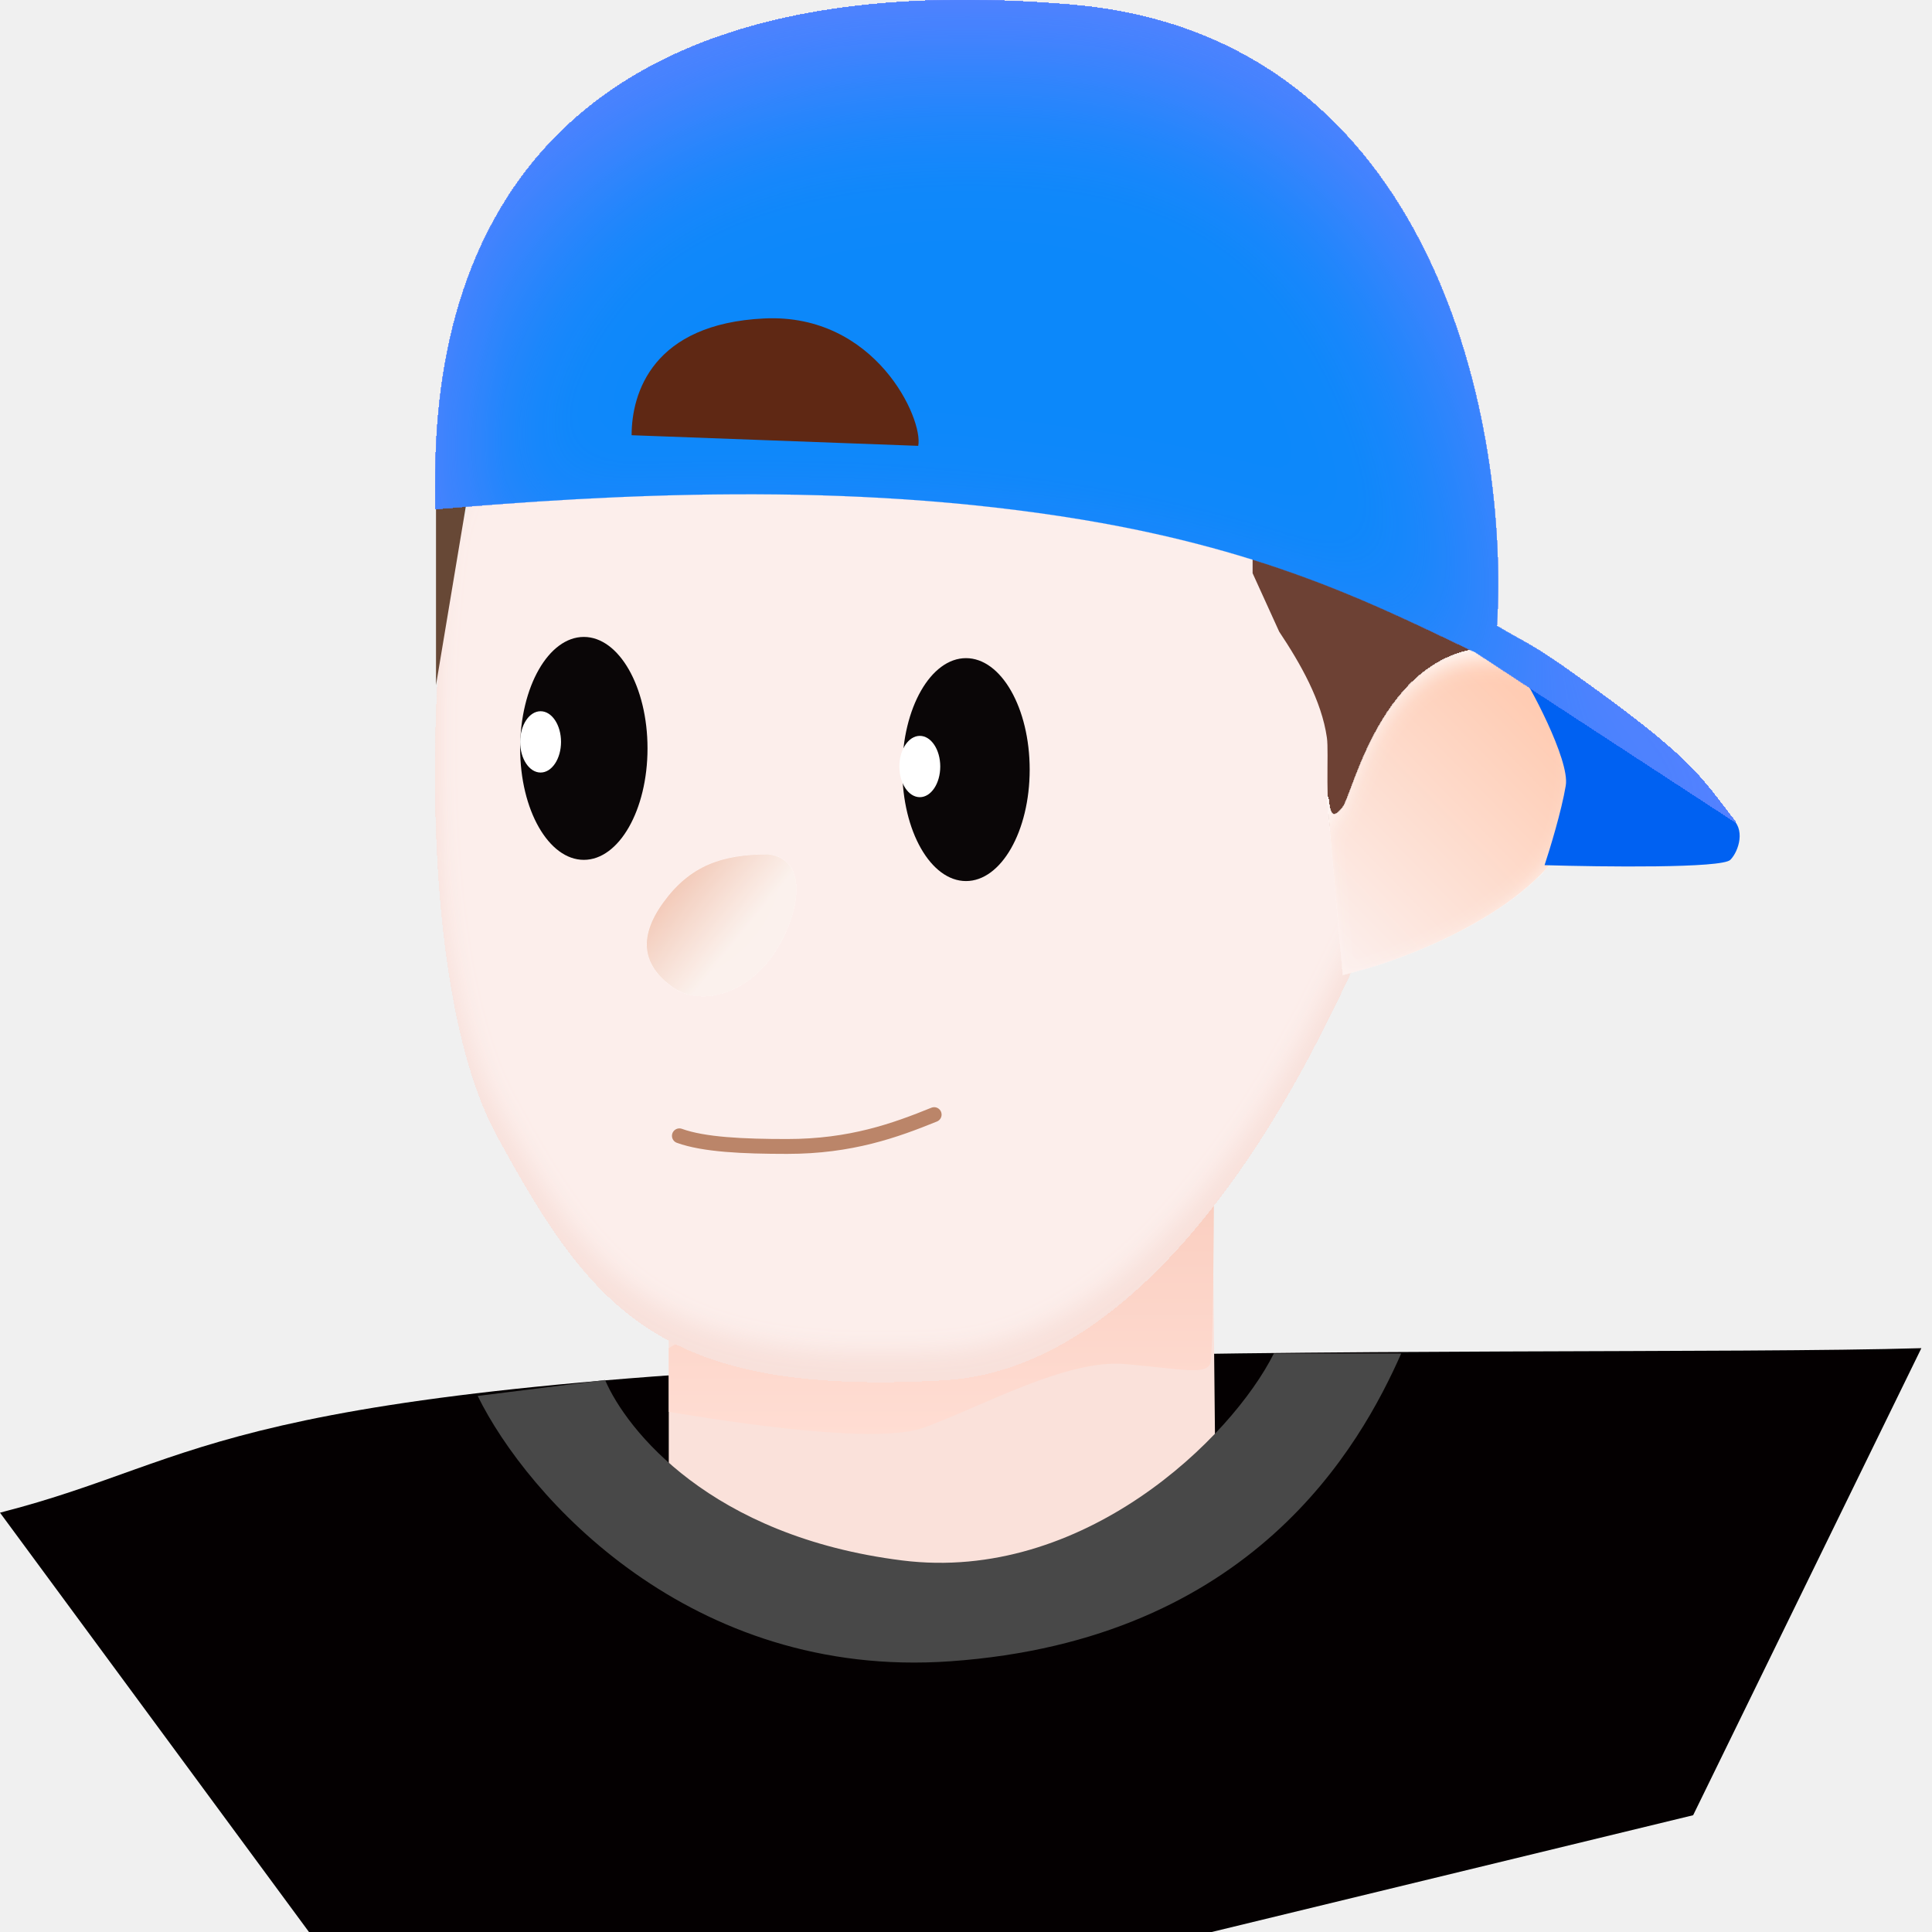
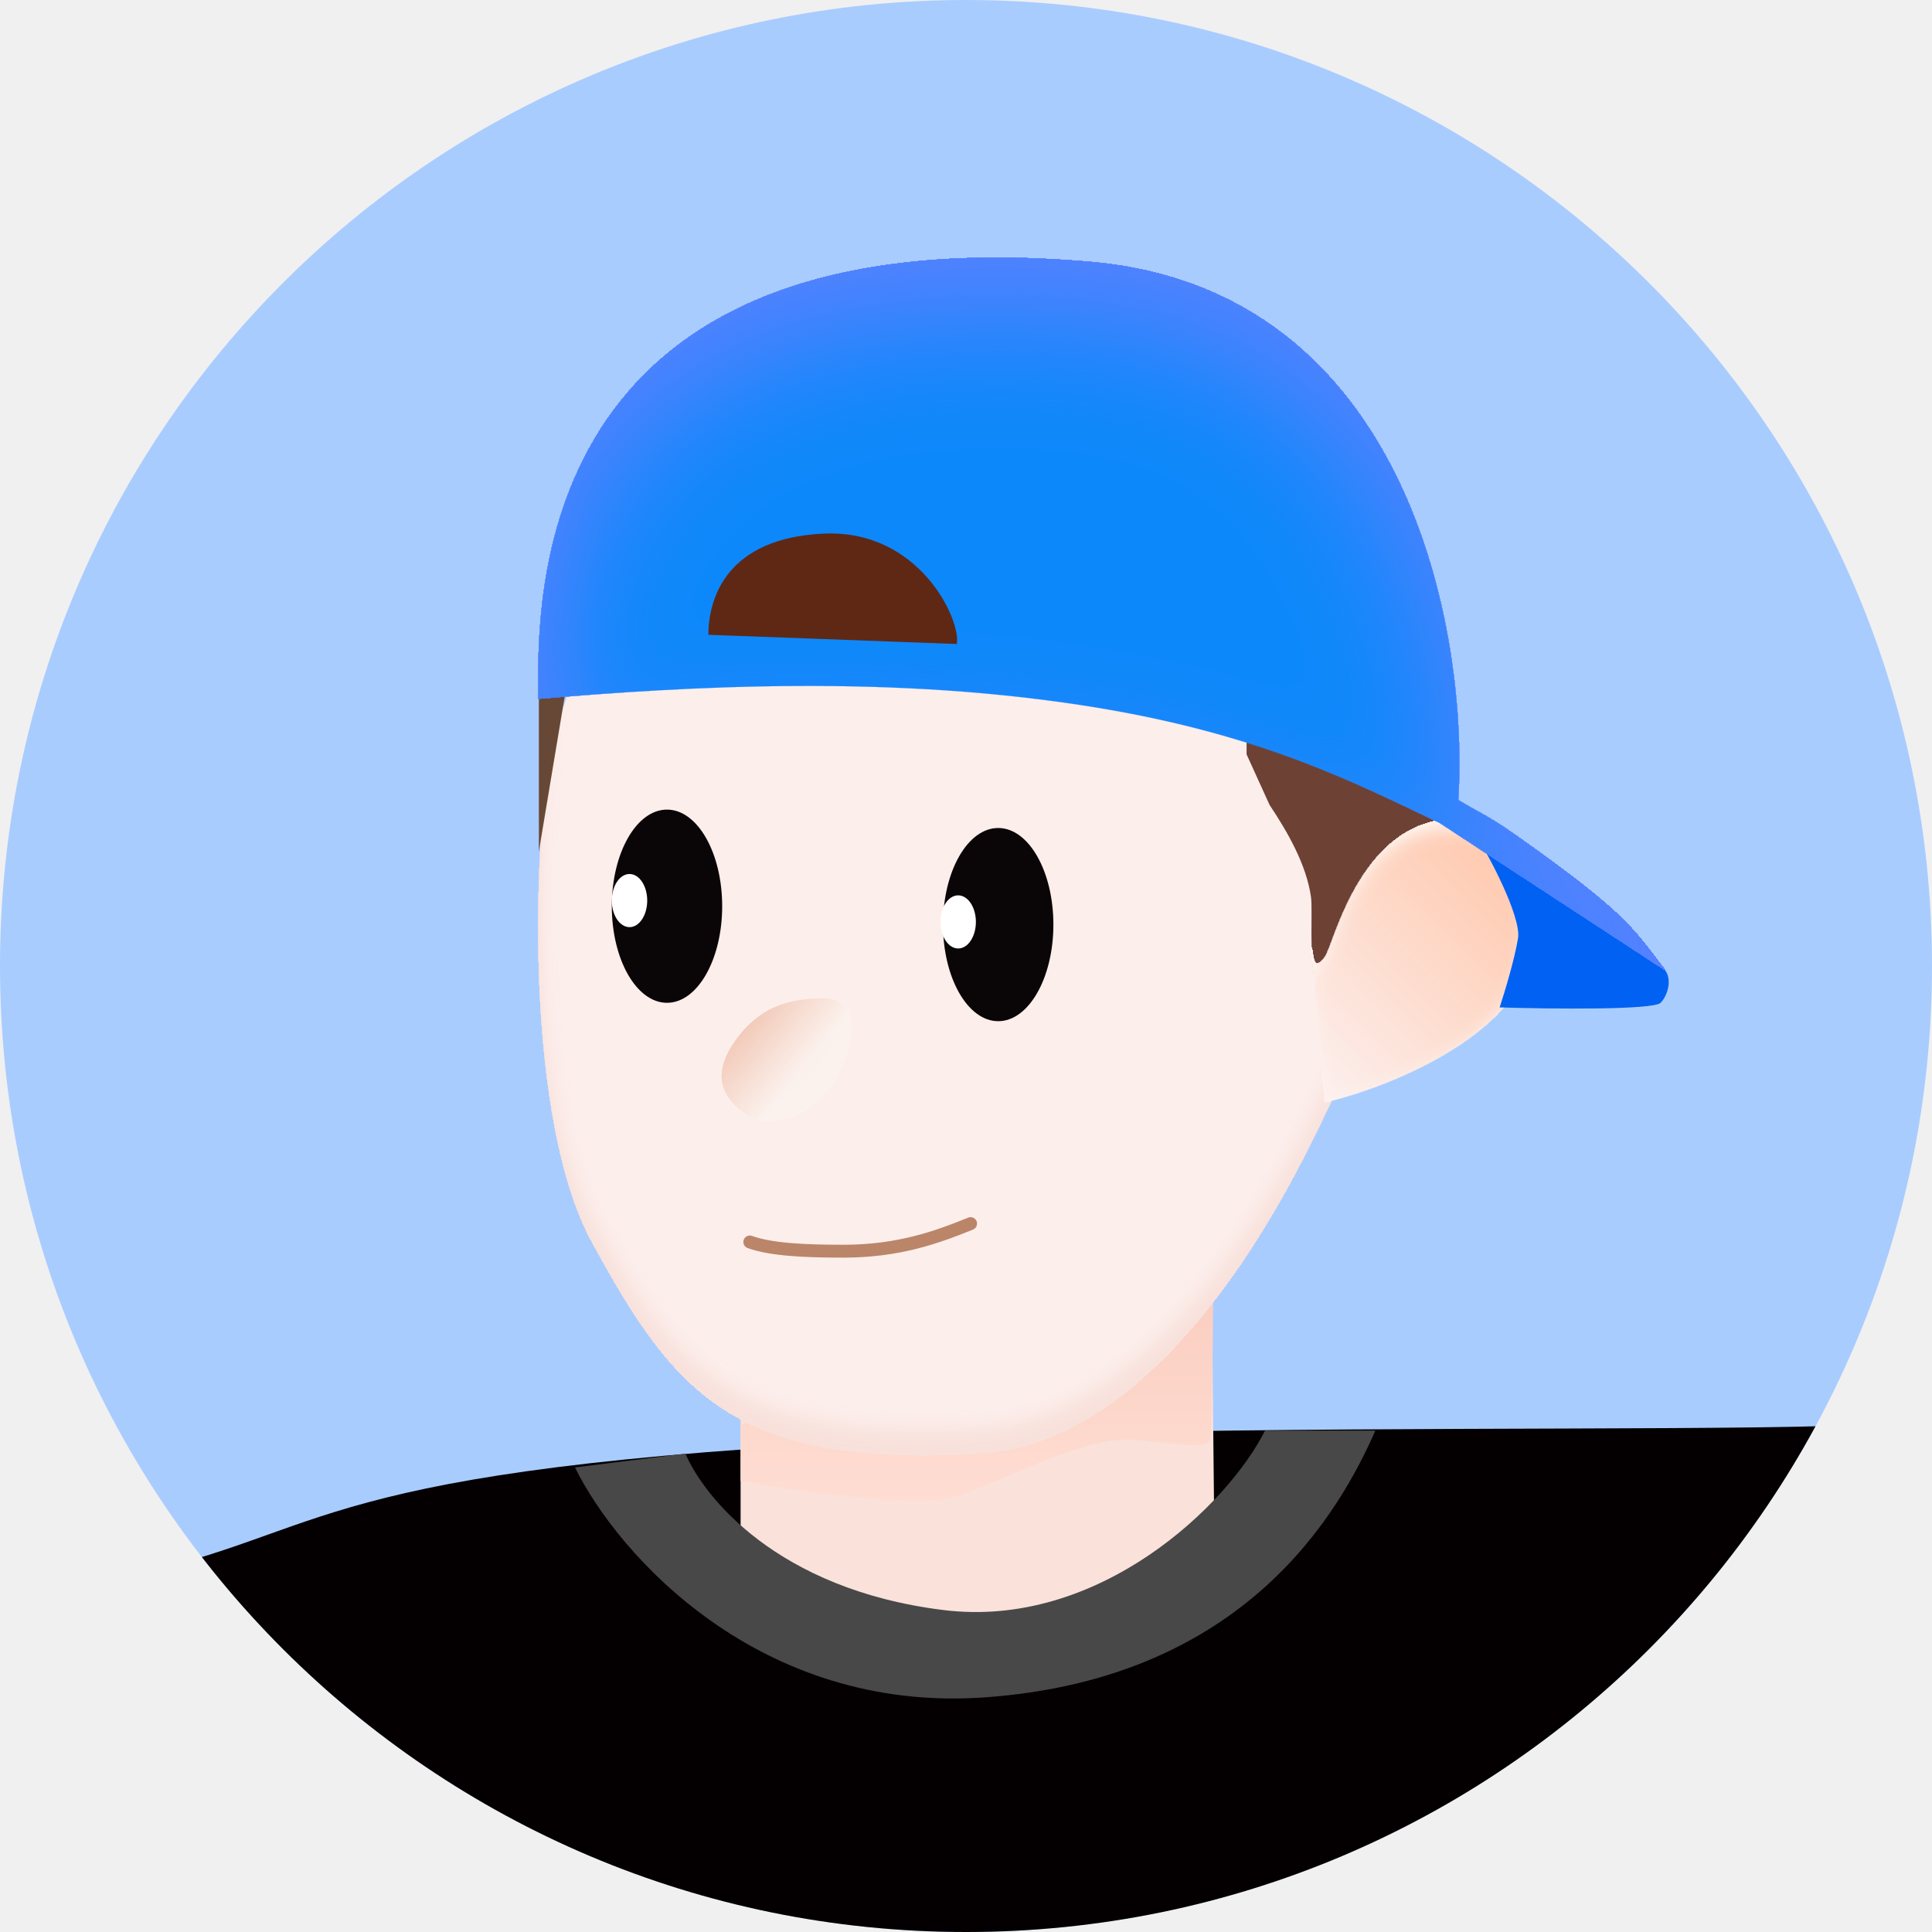
- <svg xmlns="http://www.w3.org/2000/svg" width="52" height="52" viewBox="0 0 52 52" fill="none">
-   <g id="Group 2036">
-     <path id="Vector 44" d="M26.714 36.571C5.571 37.313 5.762 39.238 0 40.714L12 57L45.571 48.857L51.714 36.286C46.905 36.429 34.857 36.286 26.714 36.571Z" fill="#040001" />
-     <path id="Vector 46" d="M18 40.857V32.143L32.571 26L32.714 39.857L25 43.143L18 40.857Z" fill="#FAE1DA" />
-     <path id="Vector 45" d="M25.572 44.714C18.572 45.206 14.191 40.286 12.857 37.572L16.286 37.143C16.857 38.476 19.121 41.355 24.286 42C29.143 42.607 33.143 38.714 34.286 36.429H37.714C36.619 38.905 33.714 44.143 25.572 44.714Z" fill="#484848" />
-     <path id="Vector 47" d="M18 38V36.286L32.714 27.428C32.667 30.428 32.686 36.486 32.571 36.714C32.429 37 31.857 36.857 30.286 36.714C28.714 36.571 26.429 37.857 24.857 38.428C23.6 38.886 19.714 38.286 18 38Z" fill="url(#paint0_linear_2209_1396)" />
-     <g id="Vector 48" filter="url(#filter0_i_2209_1396)">
-       <path d="M13.387 30.572C11.33 26.8 11.53 18.667 12.102 15.143L12.673 13.429L17.673 12.143L29.673 11.429C32.959 12.667 39.473 15.743 39.244 18.143C39.016 20.543 36.673 25.619 35.53 27.857C34.144 30.572 30.53 36.852 25.387 37.143C17.816 37.572 15.959 35.286 13.387 30.572Z" fill="#FCEEEB" />
+ <svg xmlns="http://www.w3.org/2000/svg" width="60" height="60" viewBox="0 0 60 60" fill="none">
+   <g clip-path="url(#clip0_3125_5152)">
+     <rect width="60" height="60" rx="30" fill="#A9CCFF" />
+     <path d="M31.714 44.571C10.571 45.313 10.762 47.238 5 48.714L17 65L50.571 56.857L56.714 44.286C51.905 44.429 39.857 44.286 31.714 44.571Z" fill="#040001" />
+     <path d="M23 48.857V40.143L37.571 34L37.714 47.857L30 51.143L23 48.857Z" fill="#FAE1DA" />
+     <path d="M30.572 52.714C23.572 53.206 19.191 48.286 17.857 45.572L21.286 45.143C21.857 46.476 24.121 49.355 29.286 50C34.143 50.607 38.143 46.714 39.286 44.429H42.714C41.619 46.905 38.714 52.143 30.572 52.714Z" fill="#484848" />
+     <path d="M23 46V44.286L37.714 35.428C37.667 38.428 37.686 44.486 37.571 44.714C37.429 45 36.857 44.857 35.286 44.714C33.714 44.571 31.429 45.857 29.857 46.428C28.6 46.886 24.714 46.286 23 46Z" fill="url(#paint0_linear_3125_5152)" />
+     <g filter="url(#filter0_i_3125_5152)">
+       <path d="M18.387 38.572C16.33 34.8 16.53 26.667 17.102 23.143L17.673 21.429L22.673 20.143L34.673 19.429C37.959 20.667 44.473 23.743 44.244 26.143C44.016 28.543 41.673 33.619 40.53 35.857C39.144 38.572 35.53 44.852 30.387 45.143C22.816 45.572 20.959 43.286 18.387 38.572Z" fill="#FCEEEB" />
    </g>
-     <path id="Vector 50" d="M34.429 17L33.714 15.428V14.857H35.429L39.397 16.765L42.429 19.286C42.238 19.286 41.816 19.021 40.429 19.428C38 20.143 37.869 23.683 37 23.857C36.286 24 36 23.143 35.857 22.571C35.647 21.731 35.772 20.257 35.714 19.857C35.572 18.857 35 17.857 34.429 17Z" fill="#6D4134" />
-     <g id="Group 258">
-       <g id="Group 255">
-         <ellipse id="Ellipse 14" cx="15.714" cy="20.143" rx="1.714" ry="3" fill="#0A0607" />
-         <ellipse id="Ellipse 15" cx="14.55" cy="19.968" rx="0.55" ry="0.825" fill="white" />
-         <ellipse id="Ellipse 13" cx="26" cy="20.714" rx="1.714" ry="3" fill="#0A0607" />
-         <ellipse id="Ellipse 16" cx="24.757" cy="20.631" rx="0.55" ry="0.825" fill="white" />
-       </g>
-       <path id="Vector 51" d="M18.286 30.571C18.945 30.809 20 30.857 21.187 30.857C22.901 30.857 24.088 30.428 25.143 30" stroke="#BB8569" stroke-width="0.4" stroke-linecap="round" />
-       <g id="Ellipse 17" filter="url(#filter1_i_2209_1396)">
-         <path d="M20.678 22.996C21.858 23.14 21.467 24.79 20.751 25.772C20.035 26.754 18.841 27.103 18.085 26.552C17.329 26 17.142 25.265 17.858 24.283C18.574 23.301 19.43 22.996 20.678 22.996Z" fill="url(#paint1_linear_2209_1396)" />
-       </g>
+     <path d="M39.429 25L38.714 23.428V22.857H40.429L44.397 24.765L47.429 27.286C47.238 27.286 46.816 27.021 45.429 27.428C43 28.143 42.869 31.683 42 31.857C41.286 32 41 31.143 40.857 30.571C40.647 29.731 40.772 28.257 40.714 27.857C40.572 26.857 40 25.857 39.429 25Z" fill="#6D4134" />
+     <ellipse cx="20.714" cy="28.143" rx="1.714" ry="3" fill="#0A0607" />
+     <ellipse cx="19.55" cy="27.968" rx="0.55" ry="0.825" fill="white" />
+     <ellipse cx="31" cy="28.714" rx="1.714" ry="3" fill="#0A0607" />
+     <ellipse cx="29.757" cy="28.631" rx="0.55" ry="0.825" fill="white" />
+     <path d="M23.286 38.571C23.945 38.809 25 38.857 26.187 38.857C27.901 38.857 29.088 38.428 30.143 38" stroke="#BB8569" stroke-width="0.4" stroke-linecap="round" />
+     <g filter="url(#filter1_i_3125_5152)">
+       <path d="M25.678 30.996C26.858 31.14 26.467 32.79 25.751 33.772C25.035 34.754 23.841 35.103 23.085 34.552C22.329 34.001 22.142 33.265 22.858 32.283C23.574 31.301 24.43 30.996 25.678 30.996Z" fill="url(#paint1_linear_3125_5152)" />
    </g>
-     <g id="Vector 49" filter="url(#filter2_i_2209_1396)">
-       <path d="M36.143 26.238L35.714 21.429C35.81 21.429 35.714 22.286 36.143 21.72C36.429 21.342 37.278 17.259 40.429 17.434C43 17.577 43 21.006 42.286 22.434C41.232 24.541 37.81 25.857 36.143 26.238Z" fill="url(#paint2_linear_2209_1396)" />
+     <g filter="url(#filter2_i_3125_5152)">
+       <path d="M41.143 34.237L40.714 29.429C40.81 29.429 40.714 30.286 41.143 29.72C41.429 29.342 42.278 25.259 45.429 25.434C48 25.577 48 29.006 47.286 30.434C46.232 32.541 42.81 33.857 41.143 34.237Z" fill="url(#paint2_linear_3125_5152)" />
    </g>
-     <path id="Vector 55" d="M11.735 18.441V13.412H12.574L11.735 18.441Z" fill="#674836" />
-     <g id="Group 257">
-       <path id="Vector 54" d="M42.143 21.143C42.257 20.457 41.143 18.381 40.857 18L46.572 22C47 22.286 46.8 22.914 46.572 23.143C46.343 23.371 43.143 23.333 41.572 23.286C41.714 22.857 42.029 21.829 42.143 21.143Z" fill="#0061F2" />
-       <g id="Group 256">
-         <g id="Vector 52" filter="url(#filter3_i_2209_1396)">
-           <path d="M29.145 13.989C22.748 12.923 16.335 13.322 11.716 13.703C11.716 10.989 11.165 -1.407 28.859 0.132C38.716 0.989 40.621 11.608 40.288 16.846C41.002 17.275 41.205 17.323 42.145 17.989C45.573 20.417 45.716 20.846 46.716 22.132L39.716 17.56C37.192 16.37 34.288 14.846 29.145 13.989Z" fill="#0C88FA" />
-         </g>
-         <path id="Vector 53" d="M24.714 12L17 11.714C17 10.572 17.571 8.714 20.571 8.571C23.571 8.429 24.857 11.286 24.714 12Z" fill="#5F2814" />
-       </g>
+     <path d="M16.735 26.441V21.412H17.574L16.735 26.441Z" fill="#674836" />
+     <path d="M47.143 29.143C47.257 28.457 46.143 26.381 45.857 26L51.572 30C52 30.286 51.8 30.914 51.572 31.143C51.343 31.371 48.143 31.333 46.572 31.286C46.714 30.857 47.029 29.829 47.143 29.143Z" fill="#0061F2" />
+     <g filter="url(#filter3_i_3125_5152)">
+       <path d="M34.145 21.989C27.748 20.923 21.335 21.322 16.716 21.703C16.716 18.989 16.165 6.593 33.859 8.132C43.716 8.989 45.621 19.608 45.288 24.846C46.002 25.275 46.205 25.323 47.145 25.989C50.573 28.417 50.716 28.846 51.716 30.132L44.716 25.56C42.192 24.37 39.288 22.846 34.145 21.989Z" fill="#0C88FA" />
    </g>
+     <path d="M29.714 20L22 19.714C22 18.571 22.571 16.714 25.571 16.572C28.571 16.429 29.857 19.286 29.714 20Z" fill="#5F2814" />
  </g>
  <defs>
-     <filter id="filter0_i_2209_1396" x="11.714" y="10.829" width="27.536" height="26.365" filterUnits="userSpaceOnUse" color-interpolation-filters="sRGB">
+     <filter id="filter0_i_3125_5152" x="16.714" y="18.829" width="27.536" height="26.365" filterUnits="userSpaceOnUse" color-interpolation-filters="sRGB">
      <feFlood flood-opacity="0" result="BackgroundImageFix" />
      <feBlend mode="normal" in="SourceGraphic" in2="BackgroundImageFix" result="shape" />
      <feColorMatrix in="SourceAlpha" type="matrix" values="0 0 0 0 0 0 0 0 0 0 0 0 0 0 0 0 0 0 127 0" result="hardAlpha" />
      <feOffset dy="-0.8" />
      <feGaussianBlur stdDeviation="0.3" />
      <feComposite in2="hardAlpha" operator="arithmetic" k2="-1" k3="1" />
      <feColorMatrix type="matrix" values="0 0 0 0 0.973 0 0 0 0 0.882 0 0 0 0 0.859 0 0 0 1 0" />
-       <feBlend mode="normal" in2="shape" result="effect1_innerShadow_2209_1396" />
+       <feBlend mode="normal" in2="shape" result="effect1_innerShadow_3125_5152" />
    </filter>
-     <filter id="filter1_i_2209_1396" x="15.409" y="20.996" width="6.021" height="5.818" filterUnits="userSpaceOnUse" color-interpolation-filters="sRGB">
+     <filter id="filter1_i_3125_5152" x="20.409" y="28.996" width="6.021" height="5.818" filterUnits="userSpaceOnUse" color-interpolation-filters="sRGB">
      <feFlood flood-opacity="0" result="BackgroundImageFix" />
      <feBlend mode="normal" in="SourceGraphic" in2="BackgroundImageFix" result="shape" />
      <feColorMatrix in="SourceAlpha" type="matrix" values="0 0 0 0 0 0 0 0 0 0 0 0 0 0 0 0 0 0 127 0" result="hardAlpha" />
      <feOffset dx="-2" dy="-2" />
      <feGaussianBlur stdDeviation="2" />
      <feComposite in2="hardAlpha" operator="arithmetic" k2="-1" k3="1" />
      <feColorMatrix type="matrix" values="0 0 0 0 1 0 0 0 0 1 0 0 0 0 1 0 0 0 0.25 0" />
-       <feBlend mode="normal" in2="shape" result="effect1_innerShadow_2209_1396" />
+       <feBlend mode="normal" in2="shape" result="effect1_innerShadow_3125_5152" />
    </filter>
-     <filter id="filter2_i_2209_1396" x="35.514" y="17.429" width="7.179" height="9.109" filterUnits="userSpaceOnUse" color-interpolation-filters="sRGB">
+     <filter id="filter2_i_3125_5152" x="40.514" y="25.429" width="7.179" height="9.109" filterUnits="userSpaceOnUse" color-interpolation-filters="sRGB">
      <feFlood flood-opacity="0" result="BackgroundImageFix" />
      <feBlend mode="normal" in="SourceGraphic" in2="BackgroundImageFix" result="shape" />
      <feColorMatrix in="SourceAlpha" type="matrix" values="0 0 0 0 0 0 0 0 0 0 0 0 0 0 0 0 0 0 127 0" result="hardAlpha" />
      <feOffset dx="-0.2" dy="0.3" />
      <feGaussianBlur stdDeviation="0.3" />
      <feComposite in2="hardAlpha" operator="arithmetic" k2="-1" k3="1" />
      <feColorMatrix type="matrix" values="0 0 0 0 1 0 0 0 0 0.98 0 0 0 0 0.973 0 0 0 1 0" />
-       <feBlend mode="normal" in2="shape" result="effect1_innerShadow_2209_1396" />
+       <feBlend mode="normal" in2="shape" result="effect1_innerShadow_3125_5152" />
    </filter>
-     <filter id="filter3_i_2209_1396" x="11.714" y="0" width="35.002" height="24.132" filterUnits="userSpaceOnUse" color-interpolation-filters="sRGB">
+     <filter id="filter3_i_3125_5152" x="16.714" y="8" width="35.002" height="24.132" filterUnits="userSpaceOnUse" color-interpolation-filters="sRGB">
      <feFlood flood-opacity="0" result="BackgroundImageFix" />
      <feBlend mode="normal" in="SourceGraphic" in2="BackgroundImageFix" result="shape" />
      <feColorMatrix in="SourceAlpha" type="matrix" values="0 0 0 0 0 0 0 0 0 0 0 0 0 0 0 0 0 0 127 0" result="hardAlpha" />
      <feOffset dy="2" />
      <feGaussianBlur stdDeviation="2" />
      <feComposite in2="hardAlpha" operator="arithmetic" k2="-1" k3="1" />
      <feColorMatrix type="matrix" values="0 0 0 0 0.342 0 0 0 0 0.505 0 0 0 0 1 0 0 0 1 0" />
-       <feBlend mode="normal" in2="shape" result="effect1_innerShadow_2209_1396" />
+       <feBlend mode="normal" in2="shape" result="effect1_innerShadow_3125_5152" />
    </filter>
-     <linearGradient id="paint0_linear_2209_1396" x1="25.357" y1="27.428" x2="25.357" y2="38.622" gradientUnits="userSpaceOnUse">
+     <linearGradient id="paint0_linear_3125_5152" x1="30.357" y1="35.428" x2="30.357" y2="46.622" gradientUnits="userSpaceOnUse">
      <stop stop-color="#F6C3B2" />
      <stop offset="1" stop-color="#FFDDD3" />
    </linearGradient>
-     <linearGradient id="paint1_linear_2209_1396" x1="18.012" y1="23.776" x2="19.858" y2="25.283" gradientUnits="userSpaceOnUse">
+     <linearGradient id="paint1_linear_3125_5152" x1="23.012" y1="31.776" x2="24.858" y2="33.283" gradientUnits="userSpaceOnUse">
      <stop stop-color="#EFBBA5" />
      <stop offset="1" stop-color="#FAEDE7" />
    </linearGradient>
-     <linearGradient id="paint2_linear_2209_1396" x1="41.286" y1="17.72" x2="34.714" y2="24.143" gradientUnits="userSpaceOnUse">
+     <linearGradient id="paint2_linear_3125_5152" x1="46.286" y1="25.72" x2="39.714" y2="32.143" gradientUnits="userSpaceOnUse">
      <stop stop-color="#FFC8AD" />
      <stop offset="1" stop-color="#FCEEEB" />
    </linearGradient>
+     <clipPath id="clip0_3125_5152">
+       <rect width="60" height="60" rx="30" fill="white" />
+     </clipPath>
  </defs>
</svg>
